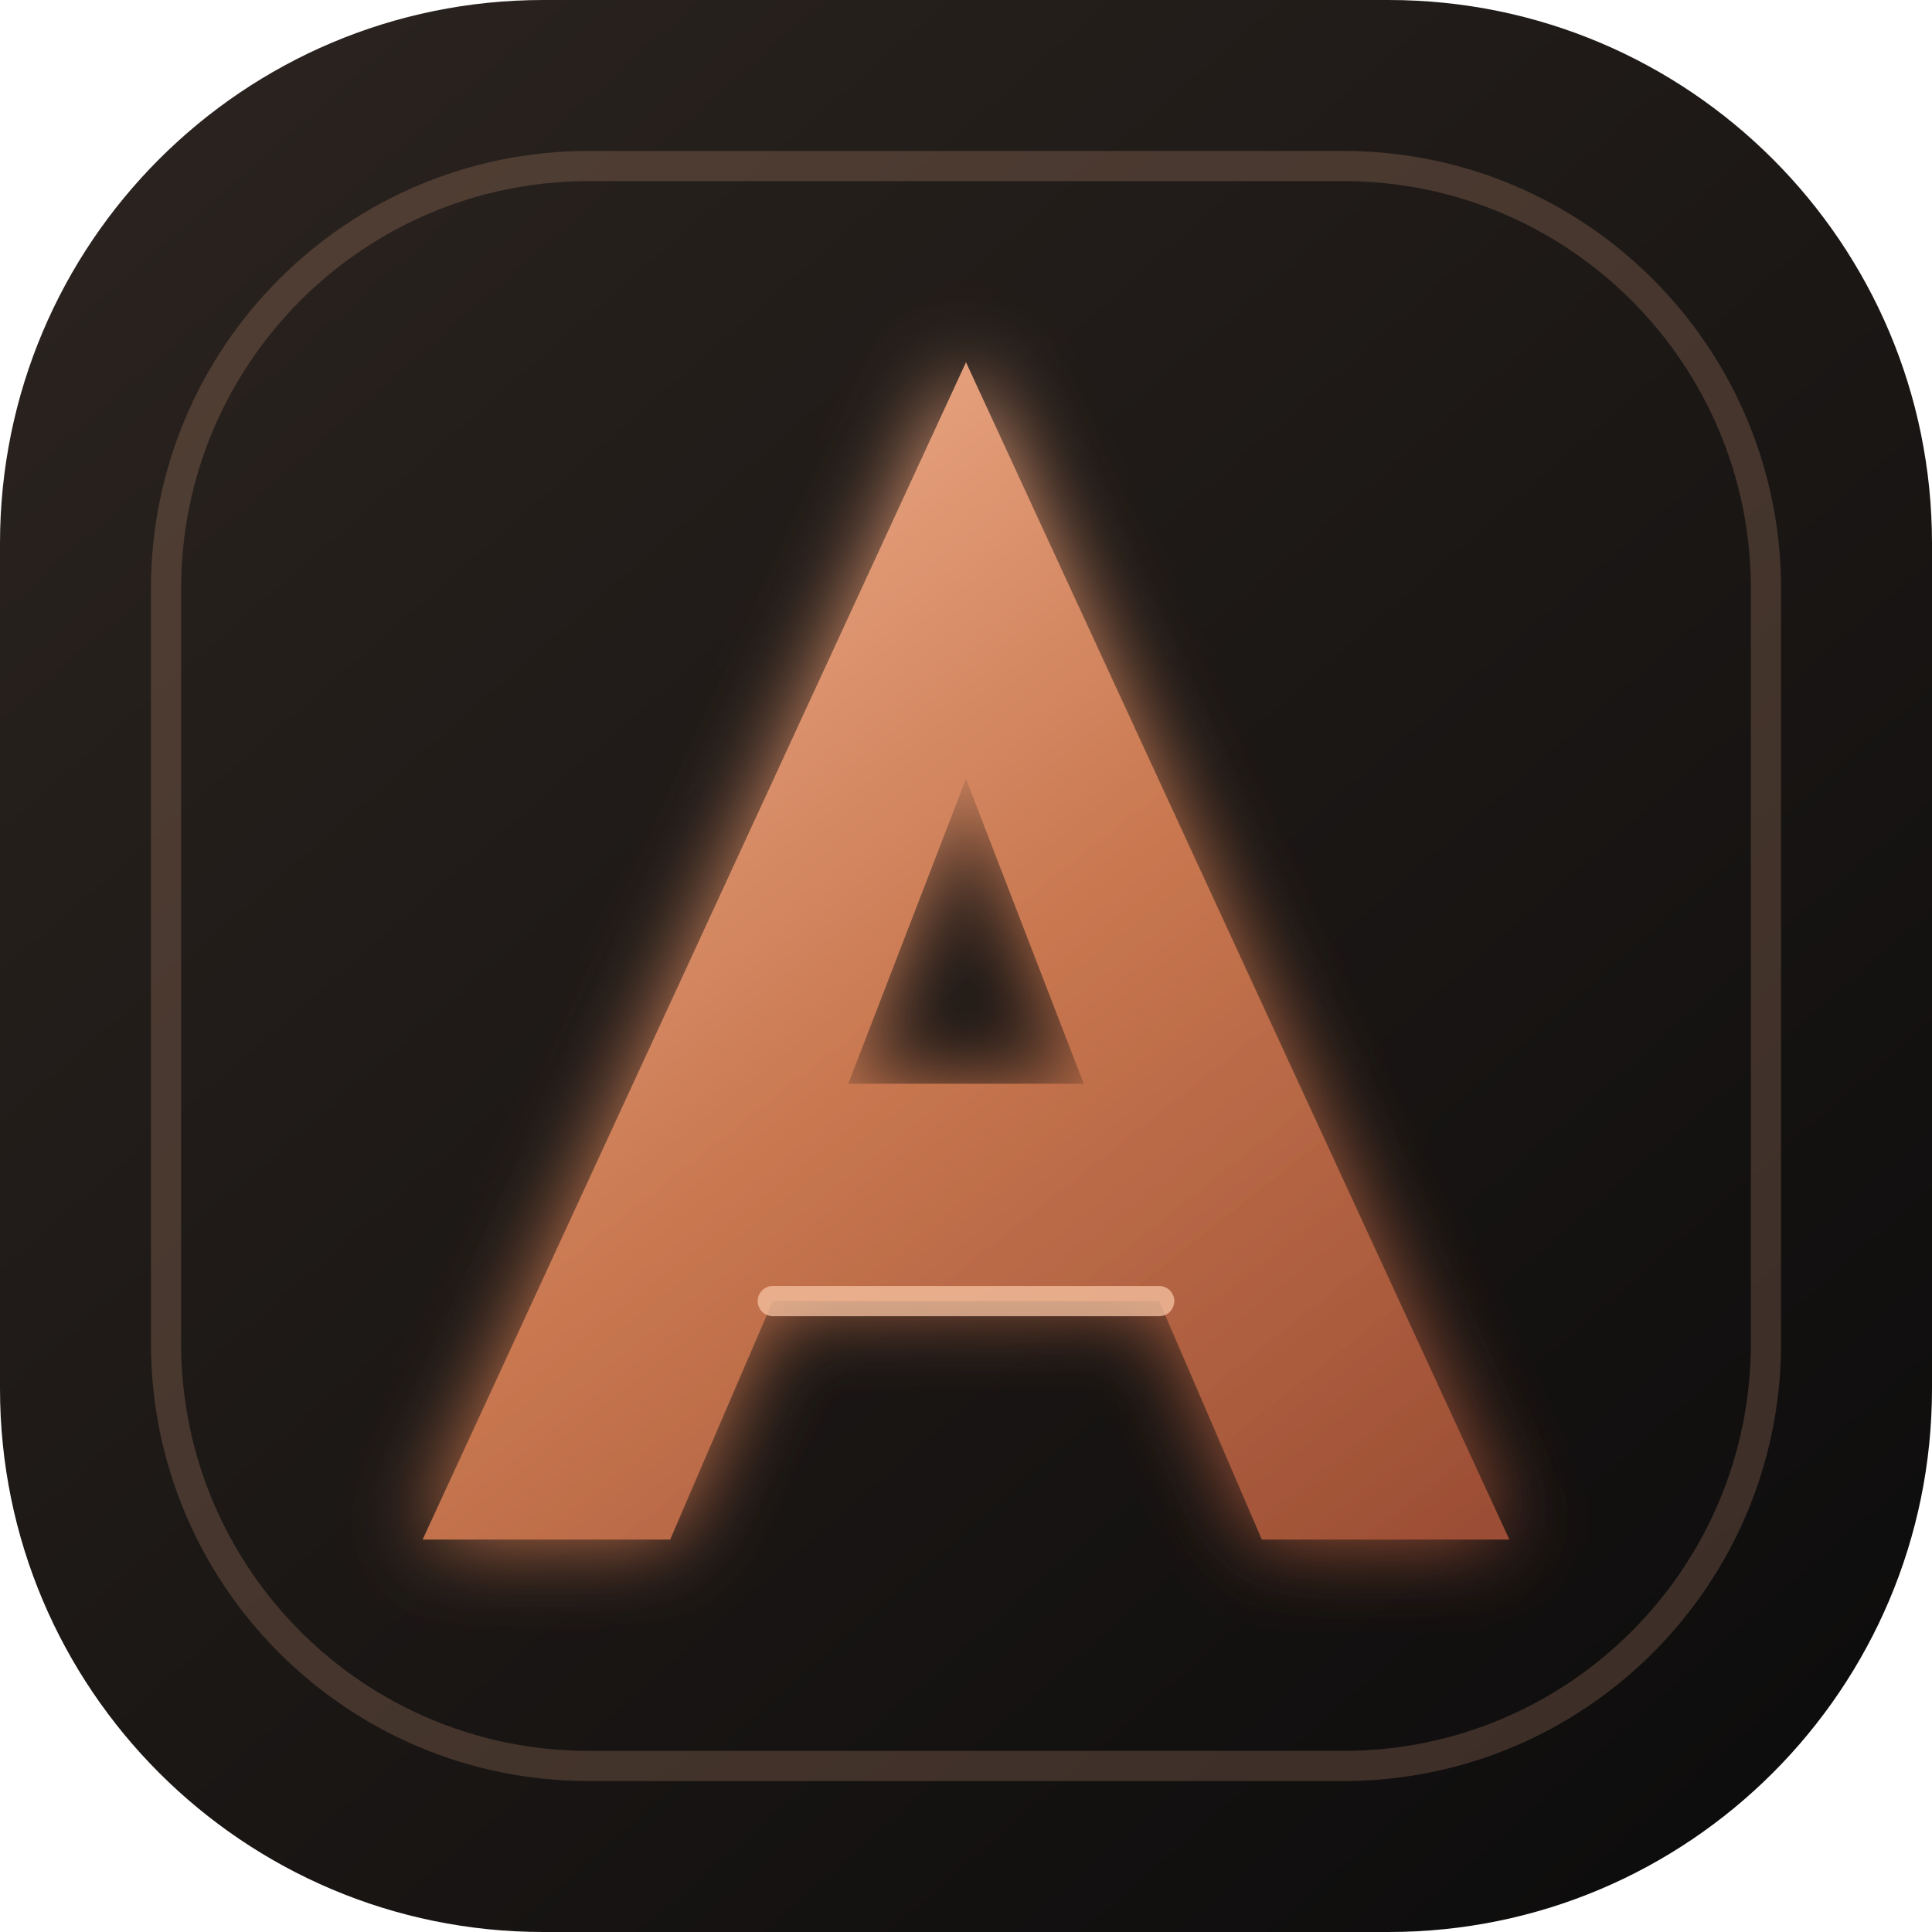
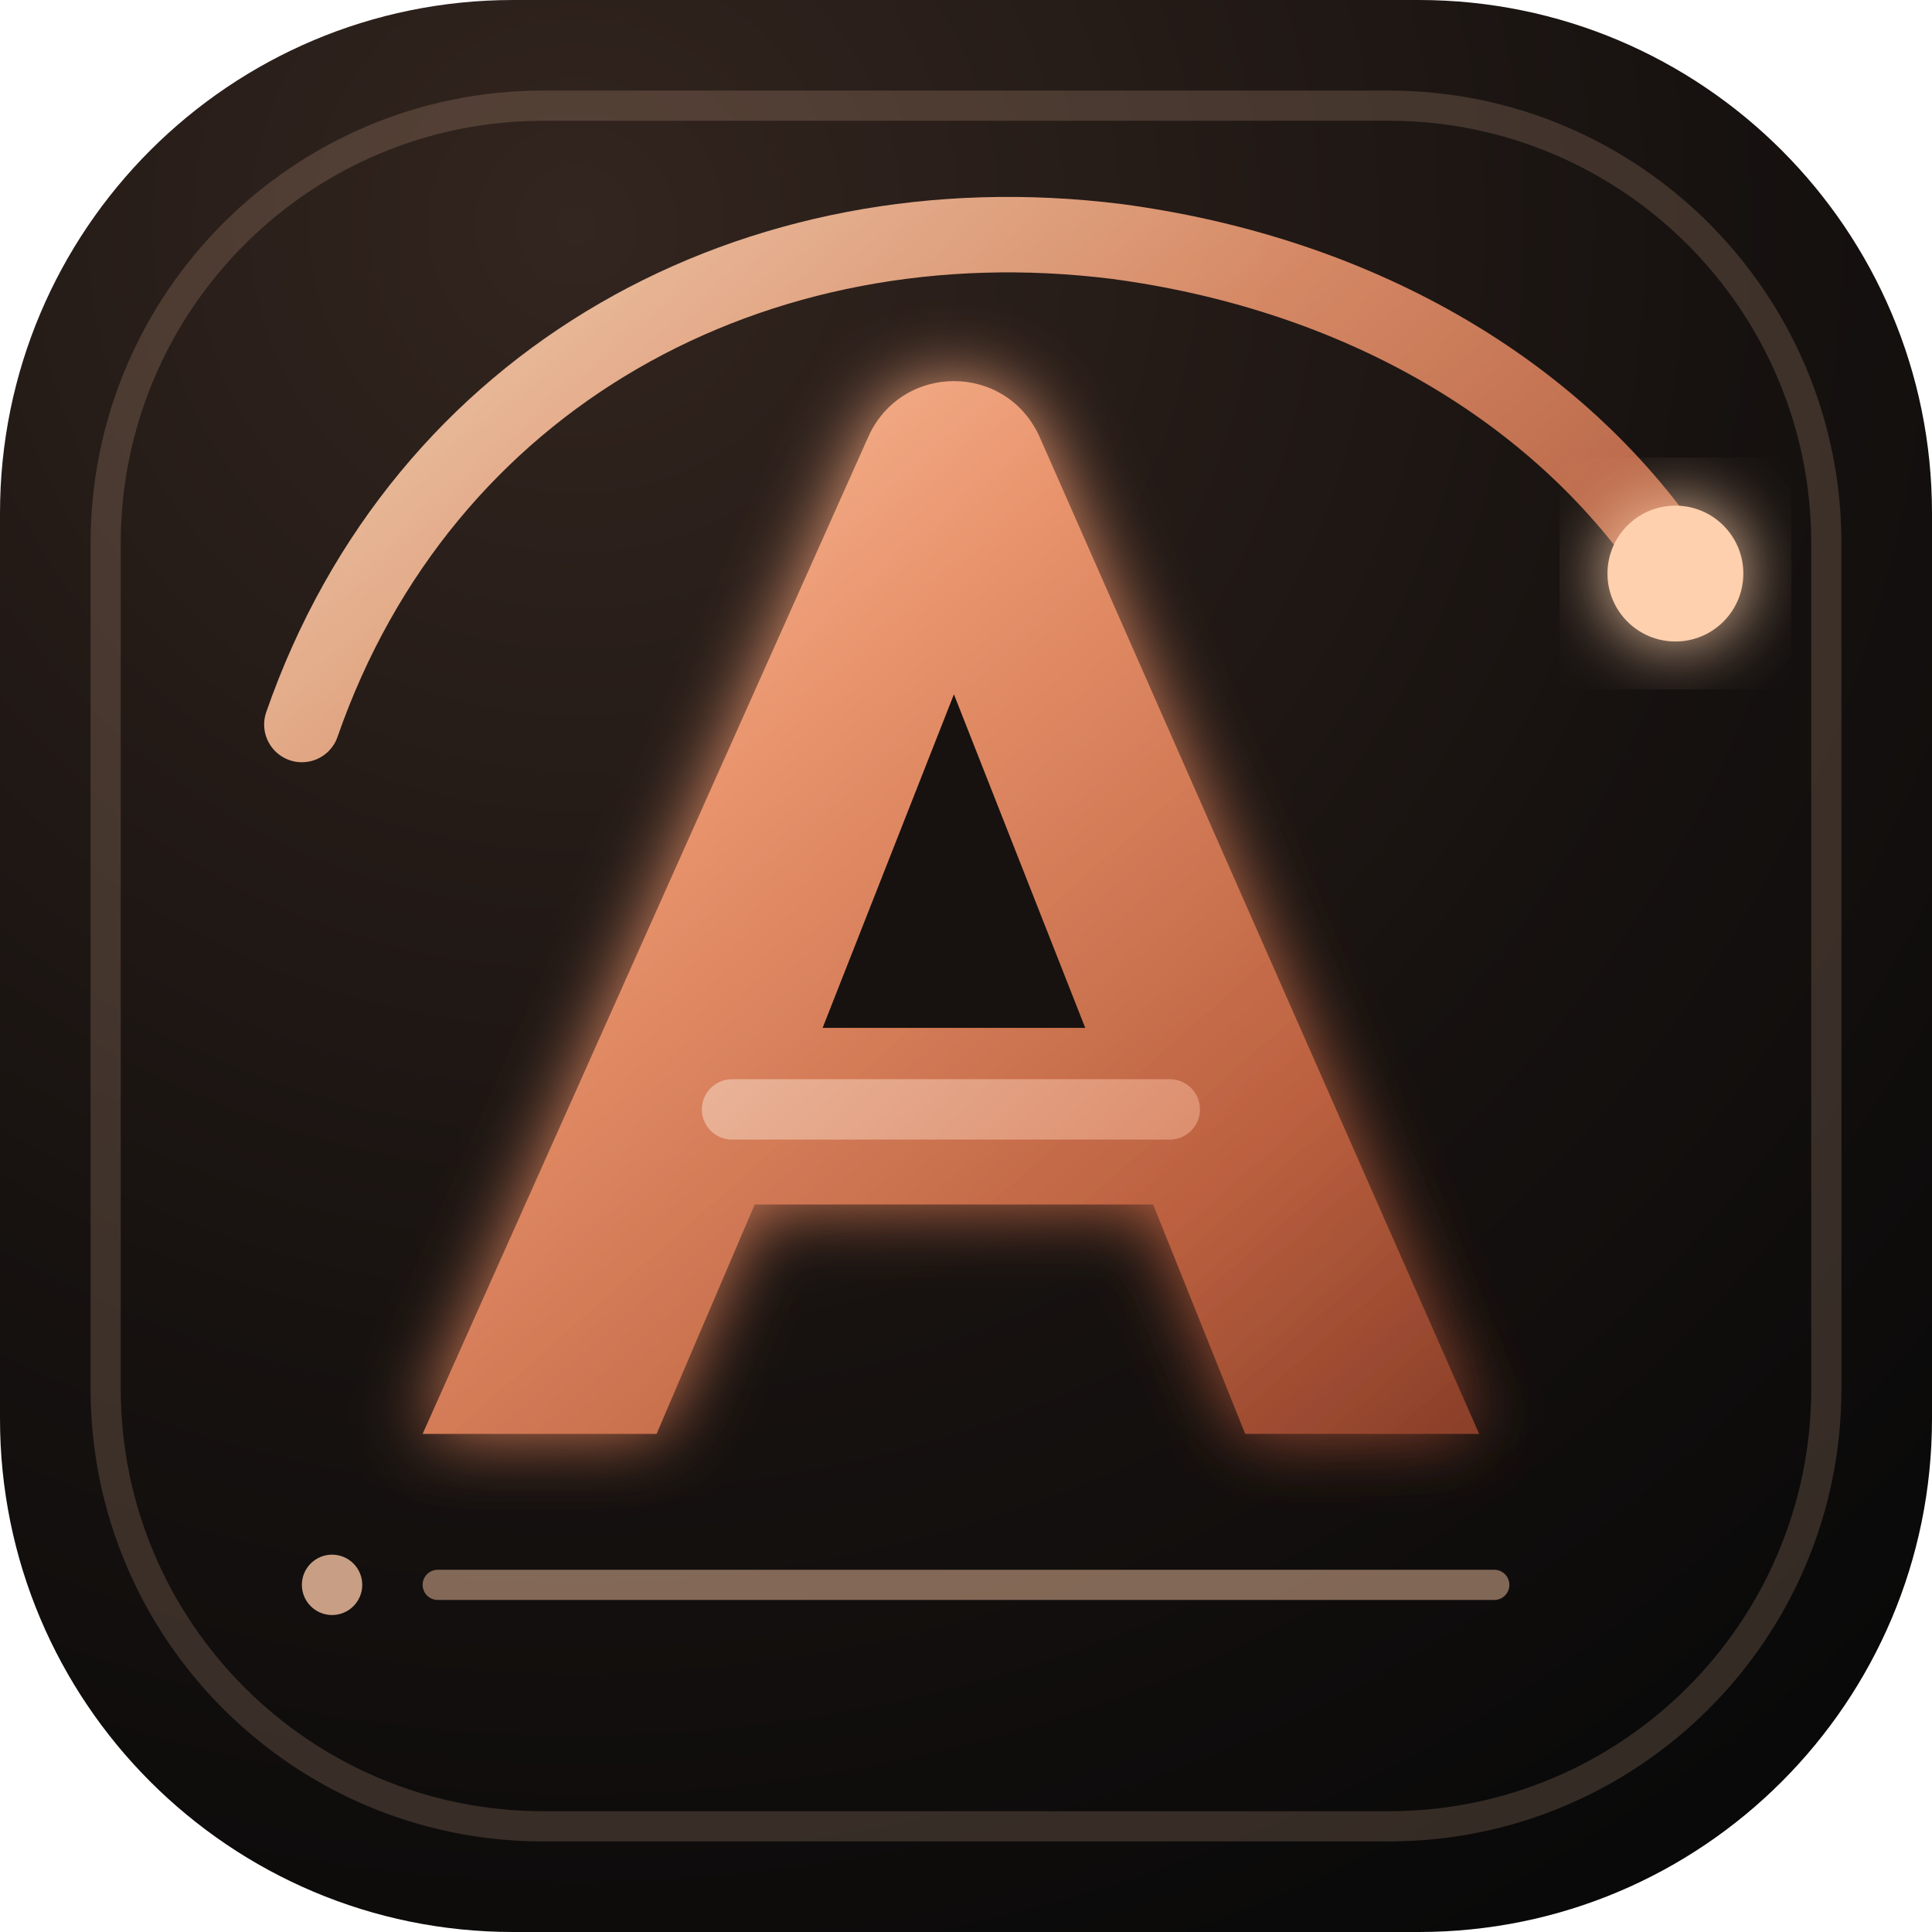
- <svg xmlns="http://www.w3.org/2000/svg" viewBox="0 0 64 64">
+ <svg xmlns="http://www.w3.org/2000/svg" viewBox="0 0 128 128">
  <defs>
-     <linearGradient id="surface" x1="8" y1="4" x2="57" y2="60" gradientUnits="userSpaceOnUse">
-       <stop stop-color="#29221e" />
-       <stop offset="1" stop-color="#0e0d0d" />
+     <radialGradient id="surface" cx="30%" cy="12%" r="100%">
+       <stop offset="0" stop-color="#33251f" />
+       <stop offset=".58" stop-color="#171210" />
+       <stop offset="1" stop-color="#090909" />
+     </radialGradient>
+     <linearGradient id="copper" x1="27" y1="23" x2="100" y2="106" gradientUnits="userSpaceOnUse">
+       <stop stop-color="#ffd0ad" />
+       <stop offset=".32" stop-color="#e9946d" />
+       <stop offset=".7" stop-color="#bb603f" />
+       <stop offset="1" stop-color="#75301f" />
    </linearGradient>
-     <linearGradient id="copper" x1="18" y1="14" x2="48" y2="52" gradientUnits="userSpaceOnUse">
-       <stop stop-color="#f0b08e" />
-       <stop offset=".48" stop-color="#c97850" />
-       <stop offset="1" stop-color="#9b4d34" />
+     <linearGradient id="shine" x1="28" y1="32" x2="83" y2="91" gradientUnits="userSpaceOnUse">
+       <stop stop-color="#fff0df" />
+       <stop offset="1" stop-color="#d57a56" />
    </linearGradient>
-     <filter id="glow" x="-30%" y="-30%" width="160%" height="160%">
-       <feGaussianBlur stdDeviation="1.4" result="blur" />
+     <filter id="softGlow" x="-35%" y="-35%" width="170%" height="170%">
+       <feGaussianBlur stdDeviation="2.4" result="blur" />
      <feMerge>
        <feMergeNode in="blur" />
        <feMergeNode in="SourceGraphic" />
      </feMerge>
    </filter>
  </defs>
-   <rect width="64" height="64" rx="18" fill="url(#surface)" />
-   <rect x="5.5" y="5.5" width="53" height="53" rx="14" fill="none" stroke="#f0b08e" stroke-opacity=".2" />
-   <path d="M32 12 14 51h8.2l3.4-7.9h12.8l3.4 7.9H50L32 12Zm0 13.8 3.9 10.1h-7.8L32 25.8Z" fill="url(#copper)" filter="url(#glow)" />
-   <path d="M25.6 43.1h12.8" stroke="#f6c2a1" stroke-linecap="round" stroke-opacity=".75" />
+   <rect width="128" height="128" rx="34" fill="url(#surface)" />
+   <rect x="7" y="7" width="114" height="114" rx="29" fill="none" stroke="#f5c3a1" stroke-opacity=".18" stroke-width="2" />
+   <path d="M20 48C28 25 50 13 74 16c15 2 28 9 36 20" fill="none" stroke="url(#copper)" stroke-linecap="round" stroke-width="5" opacity=".9" />
+   <circle cx="111" cy="38" r="4.5" fill="#ffd0ad" filter="url(#softGlow)" />
+   <path d="M28 95 57.5 29c2.2-5 9.2-5 11.4 0L98 95H82.5l-6.1-15.2H50L43.5 95H28Z" fill="url(#copper)" filter="url(#softGlow)" />
+   <path d="m63.2 46-8.7 22.1h17.4L63.2 46Z" fill="#171210" />
+   <path d="M48.5 73.5h29" stroke="url(#shine)" stroke-linecap="round" stroke-width="4" />
+   <path d="M29 105h70" stroke="#f5c3a1" stroke-linecap="round" stroke-opacity=".5" stroke-width="2" />
+   <circle cx="22" cy="105" r="2" fill="#f5c3a1" opacity=".8" />
</svg>
